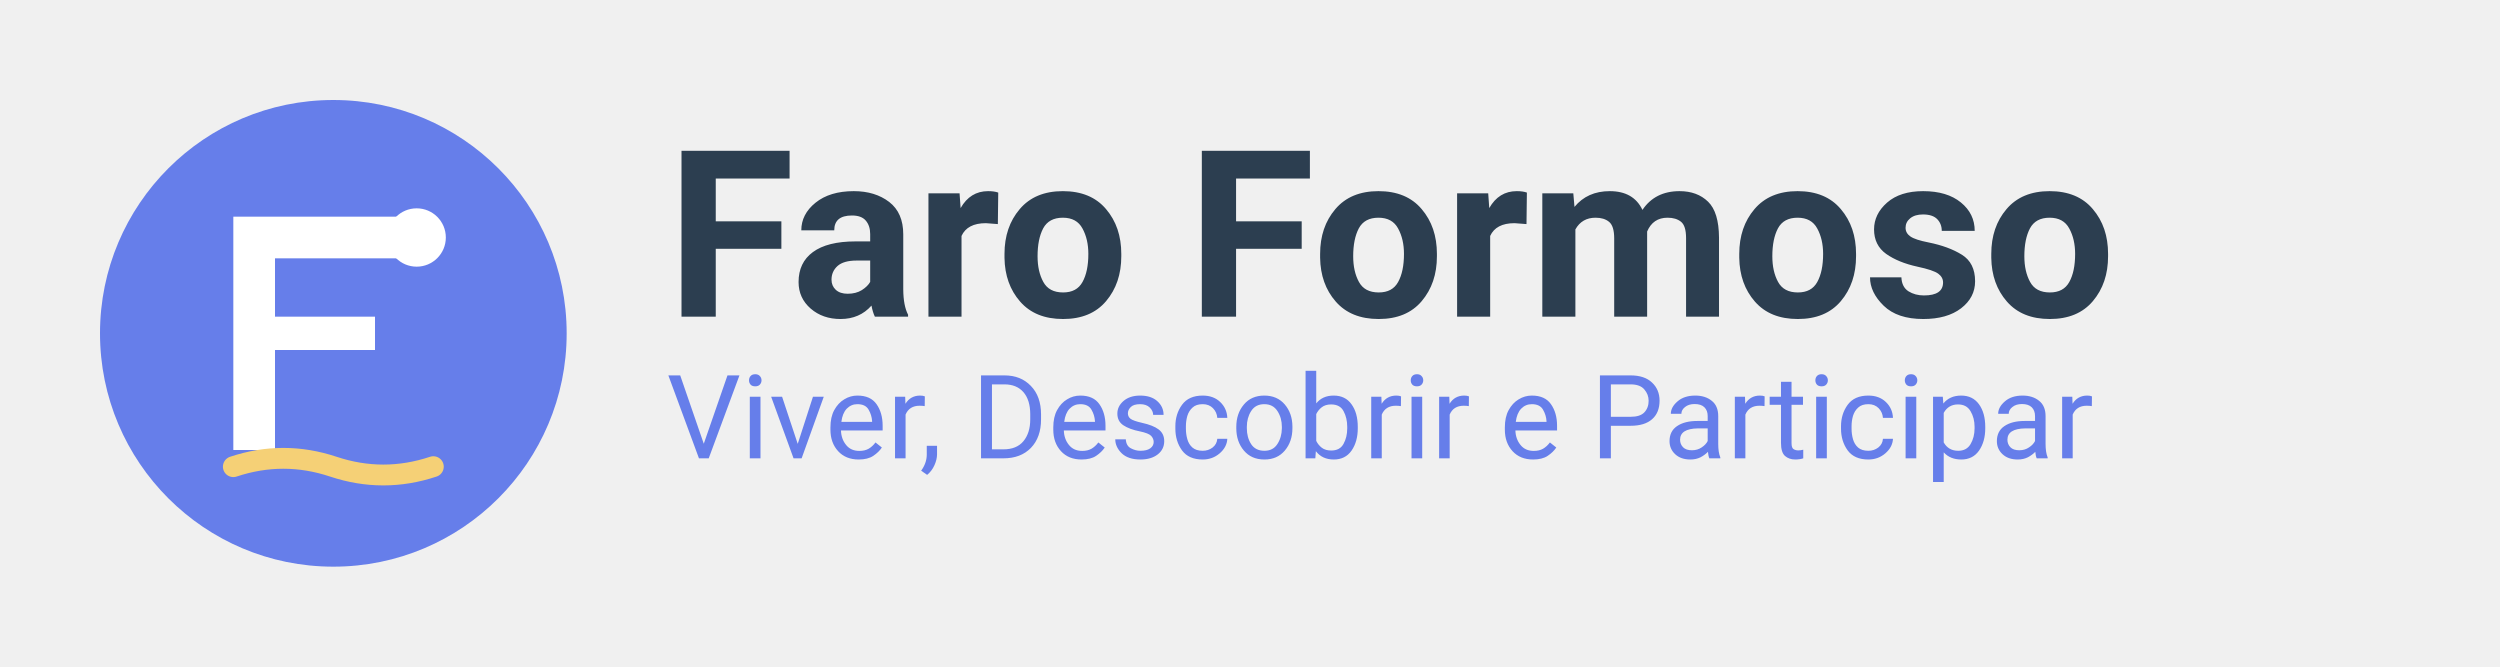
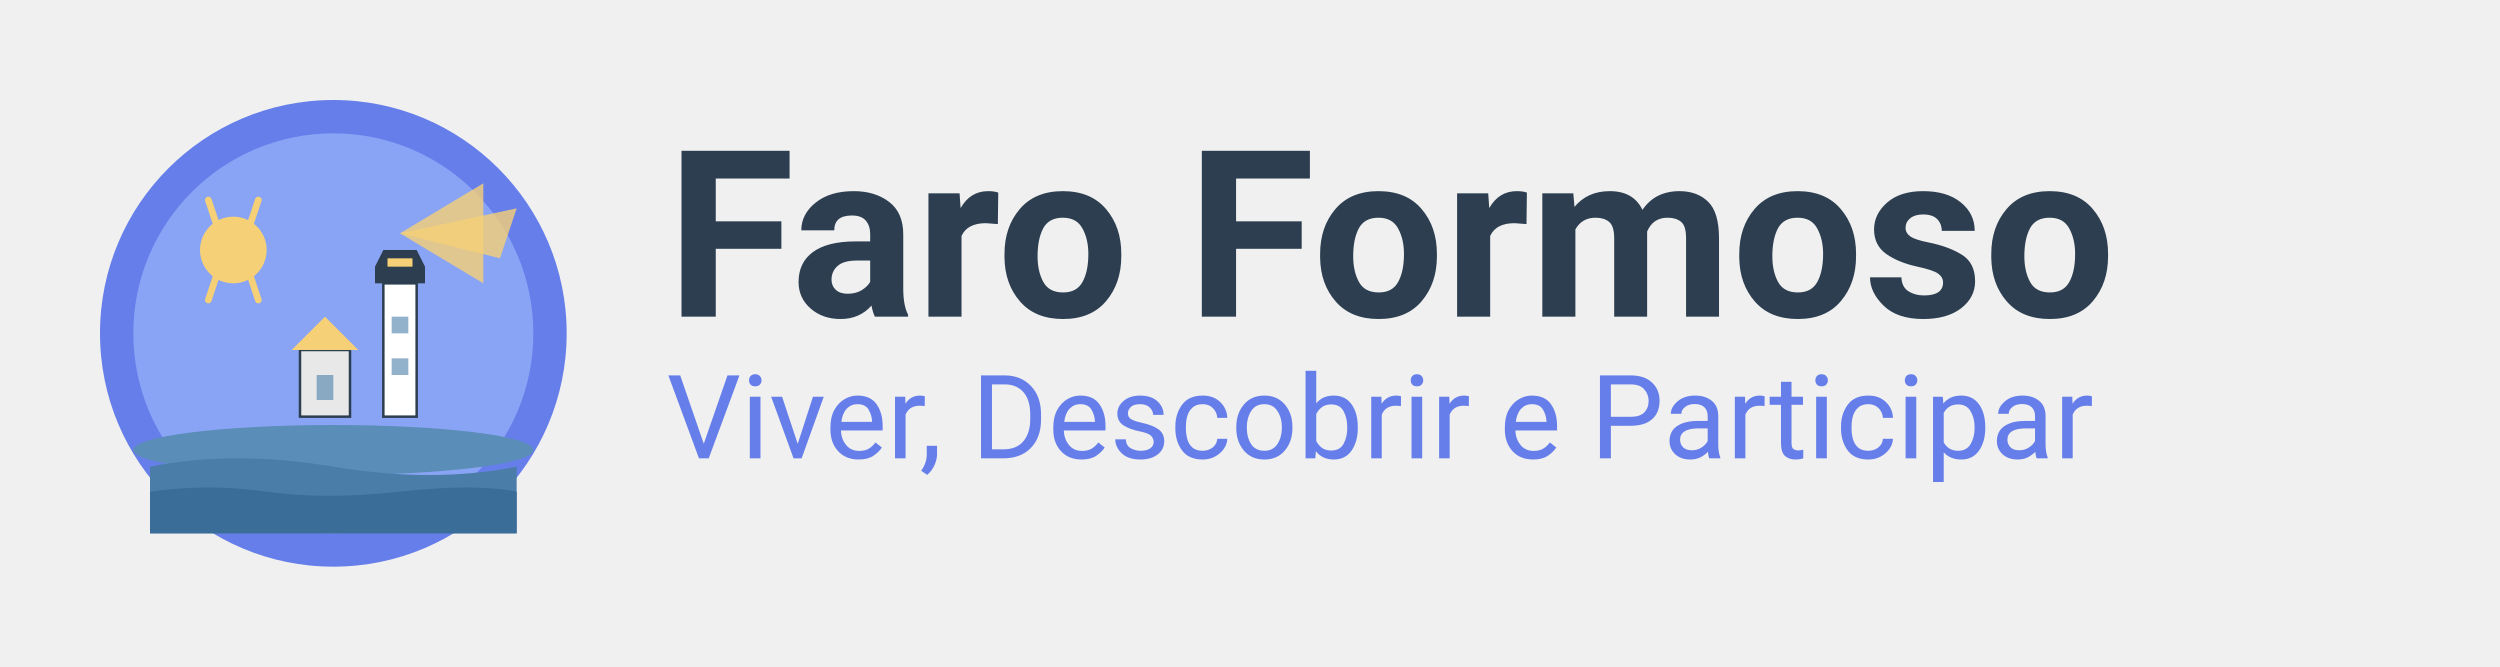
<svg xmlns="http://www.w3.org/2000/svg" viewBox="0 0 300 80" role="img" aria-label="Faro Formoso Logo">
  <defs>
    <style>
      .logo-text { font-family: -apple-system, BlinkMacSystemFont, "Segoe UI", Roboto, "Helvetica Neue", Arial, sans-serif; }
      .logo-title { font-weight: 700; font-size: 28px; fill: #2c3e50; }
      .logo-subtitle { font-weight: 400; font-size: 14px; fill: #667eea; }
-       .logo-icon-bg { fill: #667eea; }
-       .logo-icon-wave { fill: #f5d076; }
-       .logo-icon-dot { fill: #ffffff; }
+       .bg { fill: #667eea; }
+       .sky { fill: #89a4f5; }
+       .lighthouse-body { fill: #ffffff; }
+       .lighthouse-top { fill: #2c3e50; }
+       .light-beam { fill: #f5d076; opacity: 0.8; }
+       .wave1 { fill: #5a8db8; }
+       .wave2 { fill: #4a7da8; }
+       .wave3 { fill: #3a6d98; }
+       .sun { fill: #f5d076; }
+       .building { fill: #e8e8e8; }
+       .roof { fill: #f5d076; }
    </style>
  </defs>
  <g transform="translate(10, 10)">
-     <circle cx="30" cy="30" r="28" class="logo-icon-bg" />
-     <path d="M 18 16 L 18 44 L 23 44 L 23 32 L 35 32 L 35 28 L 23 28 L 23 21 L 38 21 L 38 16 Z" fill="white" stroke="none" />
-     <path d="M 18 46 Q 24 44 30 46 T 42 46" class="logo-icon-wave" fill="none" stroke="#f5d076" stroke-width="2.5" stroke-linecap="round" />
-     <circle cx="40" cy="18.5" r="3.5" class="logo-icon-dot" />
+     <circle cx="30" cy="30" r="28" class="bg" />
+     <circle cx="30" cy="30" r="24" class="sky" />
+     <circle cx="18" cy="20" r="4" class="sun" />
+     <path d="M 16 17 L 15 14 M 20 17 L 21 14 M 16 23 L 15 26 M 20 23 L 21 26" stroke="#f5d076" stroke-width="0.8" stroke-linecap="round" />
+     <path d="M 38 18 L 48 12 L 48 24 Z" class="light-beam" />
+     <path d="M 38 18 L 52 15 L 50 21 Z" class="light-beam" />
+     <rect x="36" y="24" width="4" height="16" class="lighthouse-body" stroke="#2c3e50" stroke-width="0.3" />
+     <path d="M 35 24 L 41 24 L 41 22 L 40 20 L 36 20 L 35 22 Z" class="lighthouse-top" />
+     <rect x="36.5" y="21" width="3" height="1" fill="#f5d076" />
+     <rect x="37" y="28" width="2" height="2" fill="#4a7da8" opacity="0.6" />
+     <rect x="37" y="33" width="2" height="2" fill="#4a7da8" opacity="0.6" />
+     <rect x="26" y="32" width="6" height="8" class="building" stroke="#2c3e50" stroke-width="0.3" />
+     <path d="M 25 32 L 29 28 L 33 32 Z" class="roof" />
+     <rect x="28" y="35" width="2" height="3" fill="#4a7da8" opacity="0.6" />
+     <ellipse cx="30" cy="44" rx="24" ry="3" class="wave1" />
+     <path d="M 8 46 Q 18 44 30 46 T 52 46 L 52 54 L 8 54 Z" class="wave2" />
+     <path d="M 8 49 Q 15 48 22 49 T 38 49 T 52 49 L 52 54 L 8 54 Z" class="wave3" />
  </g>
  <g class="logo-text">
    <text x="80" y="38" class="logo-title">Faro Formoso</text>
    <text x="80" y="55" class="logo-subtitle">Viver, Descobrir e Participar</text>
  </g>
</svg>
